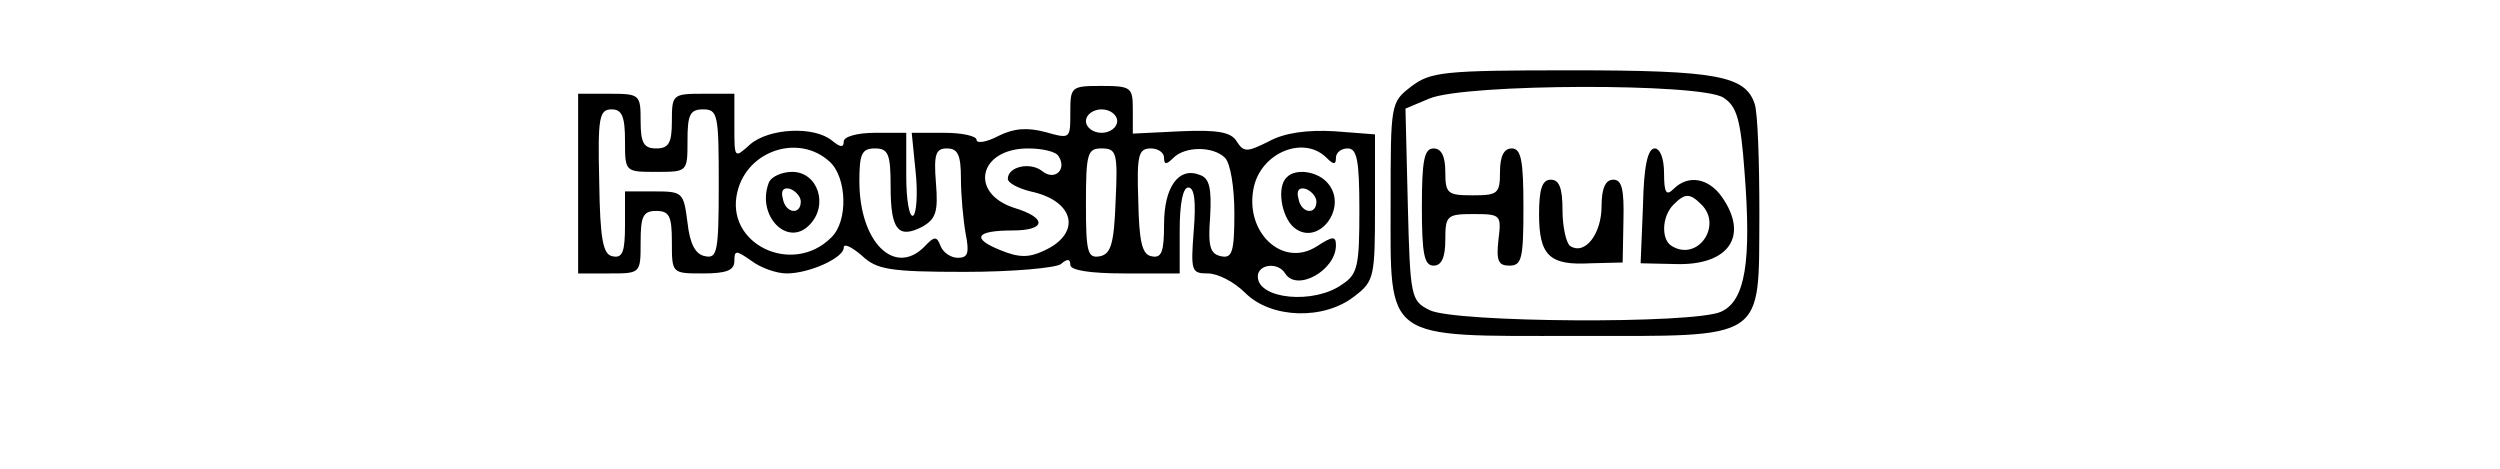
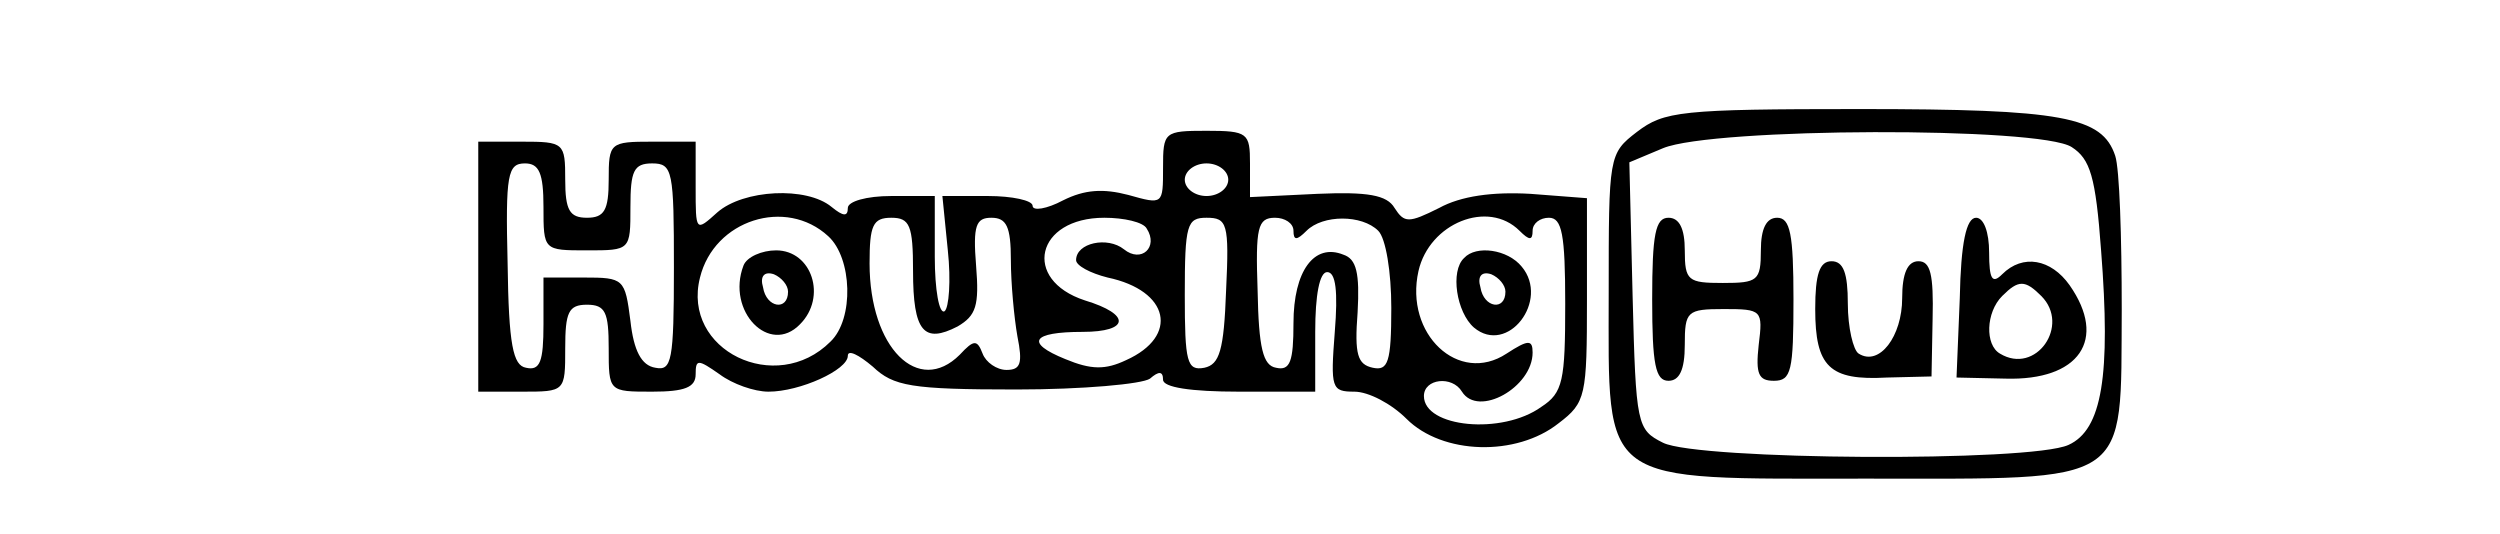
- <svg xmlns="http://www.w3.org/2000/svg" version="1.0" width="320pt" height="60pt" viewBox="0 0 320 60" preserveAspectRatio="xMidYMid meet">
+ <svg xmlns="http://www.w3.org/2000/svg" version="1.0" width="150pt" height="32pt" viewBox="30 0 230 47" preserveAspectRatio="xMidYMid meet">
  <g transform="translate(0,47) scale(0.1,-0.1)" fill="#000000" stroke="none">
    <path d="M1806 359 c-26 -20 -26 -22 -26 -148 0 -179 -11 -171 237 -171 246 0 234 -8 235 156 0 66 -2 129 -6 141 -12 36 -48 43 -235 43 -165 0 -180 -2 -205 -21z m400 -14 c17 -11 22 -27 27 -95 9 -115 1 -165 -30 -179 -35 -16 -341 -14 -373 2 -24 12 -25 16 -28 135 l-3 123 31 13 c46 19 347 20 376 1z" />
    <path d="M1820 205 c0 -60 3 -75 15 -75 10 0 15 10 15 33 0 31 2 33 36 33 35 0 36 -1 32 -33 -3 -27 0 -33 14 -33 16 0 18 9 18 75 0 60 -3 75 -15 75 -10 0 -15 -10 -15 -30 0 -28 -3 -30 -35 -30 -32 0 -35 2 -35 30 0 20 -5 30 -15 30 -12 0 -15 -15 -15 -75z" />
    <path d="M2103 206 l-3 -73 45 -1 c68 -2 94 36 59 86 -17 24 -43 29 -62 10 -9 -9 -12 -5 -12 20 0 19 -5 32 -12 32 -9 0 -14 -23 -15 -74z m75 2 c27 -27 -5 -73 -38 -53 -14 8 -13 38 2 53 15 15 21 15 36 0z" />
    <path d="M1970 196 c0 -53 13 -66 66 -63 l41 1 1 53 c1 41 -2 53 -13 53 -10 0 -15 -11 -15 -34 0 -35 -21 -63 -40 -51 -5 3 -10 24 -10 46 0 28 -4 39 -15 39 -11 0 -15 -12 -15 -44z" />
    <path d="M1370 326 c0 -34 0 -34 -32 -25 -23 6 -40 5 -60 -5 -15 -8 -28 -10 -28 -5 0 5 -19 9 -41 9 l-42 0 5 -50 c3 -28 1 -53 -3 -56 -5 -3 -9 20 -9 50 l0 56 -40 0 c-23 0 -40 -5 -40 -11 0 -8 -4 -8 -15 1 -23 19 -81 16 -105 -5 -20 -18 -20 -18 -20 23 l0 42 -40 0 c-39 0 -40 -1 -40 -35 0 -28 -4 -35 -20 -35 -16 0 -20 7 -20 35 0 34 -1 35 -40 35 l-40 0 0 -115 0 -115 40 0 c40 0 40 0 40 40 0 33 3 40 20 40 17 0 20 -7 20 -40 0 -40 0 -40 40 -40 30 0 40 4 40 16 0 14 2 14 22 0 12 -9 32 -16 45 -16 29 0 73 20 73 33 0 6 10 1 23 -10 19 -18 35 -21 132 -21 61 0 116 5 123 10 8 7 12 7 12 -1 0 -7 25 -11 70 -11 l70 0 0 55 c0 34 4 55 11 55 8 0 10 -18 7 -55 -4 -52 -3 -55 18 -55 13 0 34 -11 48 -25 33 -33 101 -35 140 -4 25 19 26 25 26 114 l0 93 -52 4 c-35 2 -64 -2 -84 -13 -28 -14 -32 -14 -41 0 -7 12 -25 15 -71 13 l-62 -3 0 31 c0 28 -2 30 -40 30 -39 0 -40 -1 -40 -34z m-570 -36 c0 -40 0 -40 40 -40 40 0 40 0 40 40 0 33 3 40 20 40 19 0 20 -7 20 -96 0 -86 -2 -95 -17 -92 -13 2 -20 16 -23 43 -5 39 -6 40 -43 40 l-37 0 0 -43 c0 -34 -3 -43 -16 -40 -12 2 -16 21 -17 96 -2 82 0 92 16 92 13 0 17 -9 17 -40z m630 25 c0 -8 -9 -15 -20 -15 -11 0 -20 7 -20 15 0 8 9 15 20 15 11 0 20 -7 20 -15z m-368 -52 c22 -20 24 -76 2 -97 -50 -50 -137 -8 -120 59 13 53 79 74 118 38z m78 -32 c0 -56 10 -67 41 -51 17 10 20 19 17 56 -3 37 0 44 14 44 14 0 18 -8 18 -39 0 -21 3 -53 6 -70 5 -25 3 -31 -10 -31 -9 0 -19 7 -22 15 -5 13 -8 13 -21 -1 -38 -38 -83 6 -83 84 0 35 3 42 20 42 17 0 20 -7 20 -49z m215 39 c11 -17 -5 -32 -21 -19 -15 12 -44 6 -44 -10 0 -5 13 -12 29 -16 57 -12 66 -54 17 -76 -19 -9 -32 -9 -56 1 -37 15 -31 25 16 25 43 0 45 16 2 29 -58 19 -45 76 18 76 18 0 36 -4 39 -10z m73 -57 c-2 -55 -6 -68 -20 -71 -16 -3 -18 5 -18 67 0 65 2 71 20 71 19 0 21 -5 18 -67z m62 55 c0 -9 3 -9 12 0 15 15 51 15 66 0 7 -7 12 -38 12 -71 0 -50 -3 -58 -17 -55 -14 3 -17 12 -14 51 2 36 -1 49 -13 53 -27 11 -46 -15 -46 -63 0 -35 -3 -44 -16 -41 -12 2 -16 18 -17 71 -2 58 0 67 16 67 9 0 17 -5 17 -12z m208 0 c9 -9 12 -9 12 0 0 7 7 12 15 12 12 0 15 -15 15 -79 0 -71 -2 -82 -22 -95 -36 -26 -108 -19 -108 10 0 16 26 19 35 4 15 -24 65 4 65 36 0 12 -4 12 -24 -1 -44 -29 -94 18 -81 76 10 44 64 66 93 37z" />
    <path d="M984 236 c-16 -42 24 -83 52 -54 25 25 11 68 -22 68 -13 0 -27 -6 -30 -14z m41 -24 c0 -18 -20 -15 -23 4 -3 10 1 15 10 12 7 -3 13 -10 13 -16z" />
    <path d="M1647 243 c-13 -12 -7 -50 9 -64 31 -26 70 25 44 56 -13 16 -42 20 -53 8z m38 -31 c0 -18 -20 -15 -23 4 -3 10 1 15 10 12 7 -3 13 -10 13 -16z" />
  </g>
</svg>
